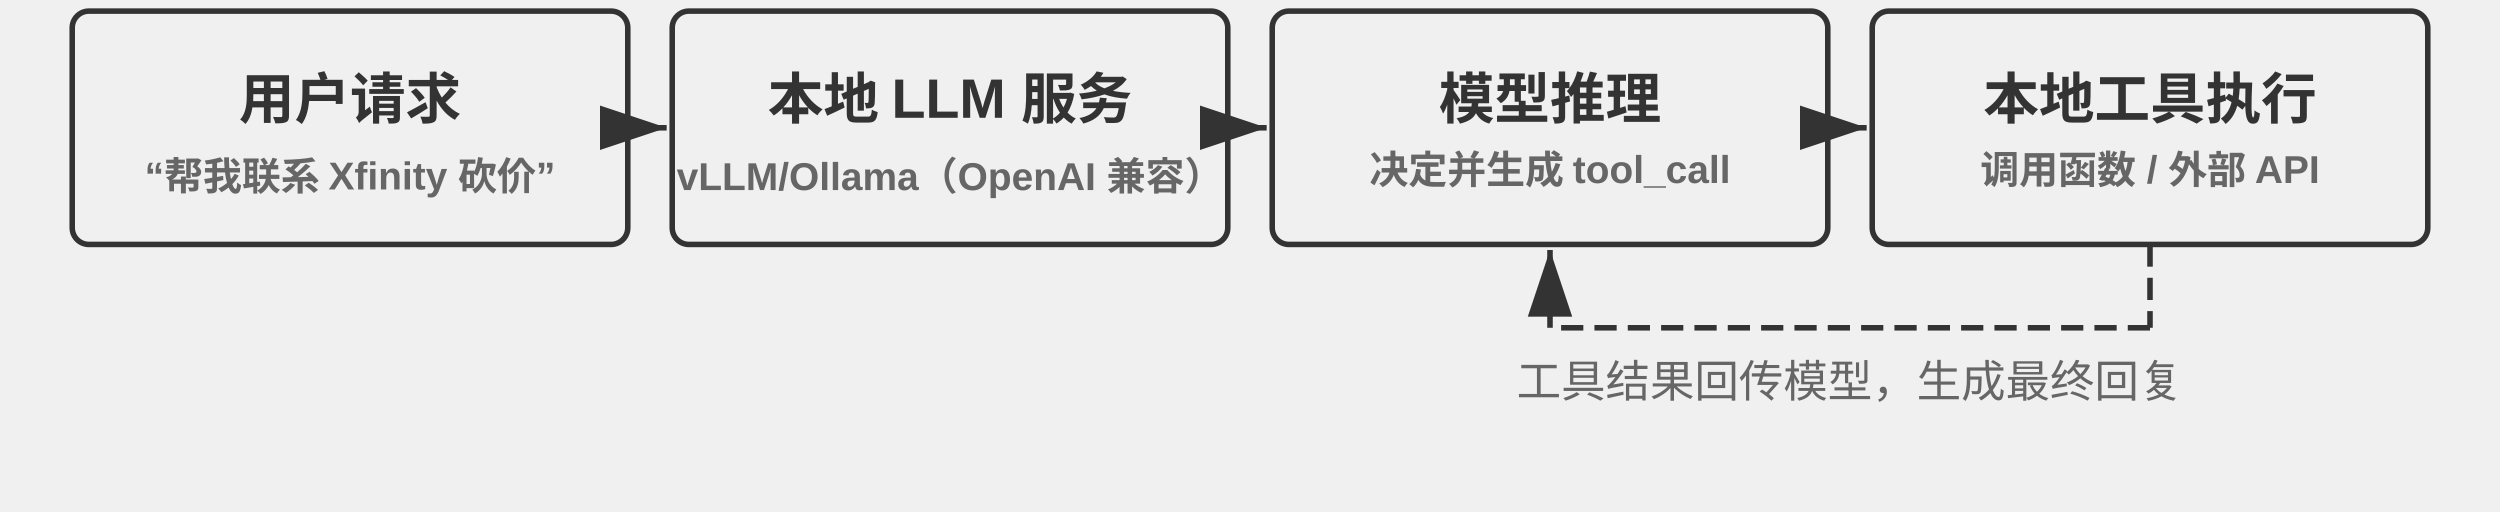
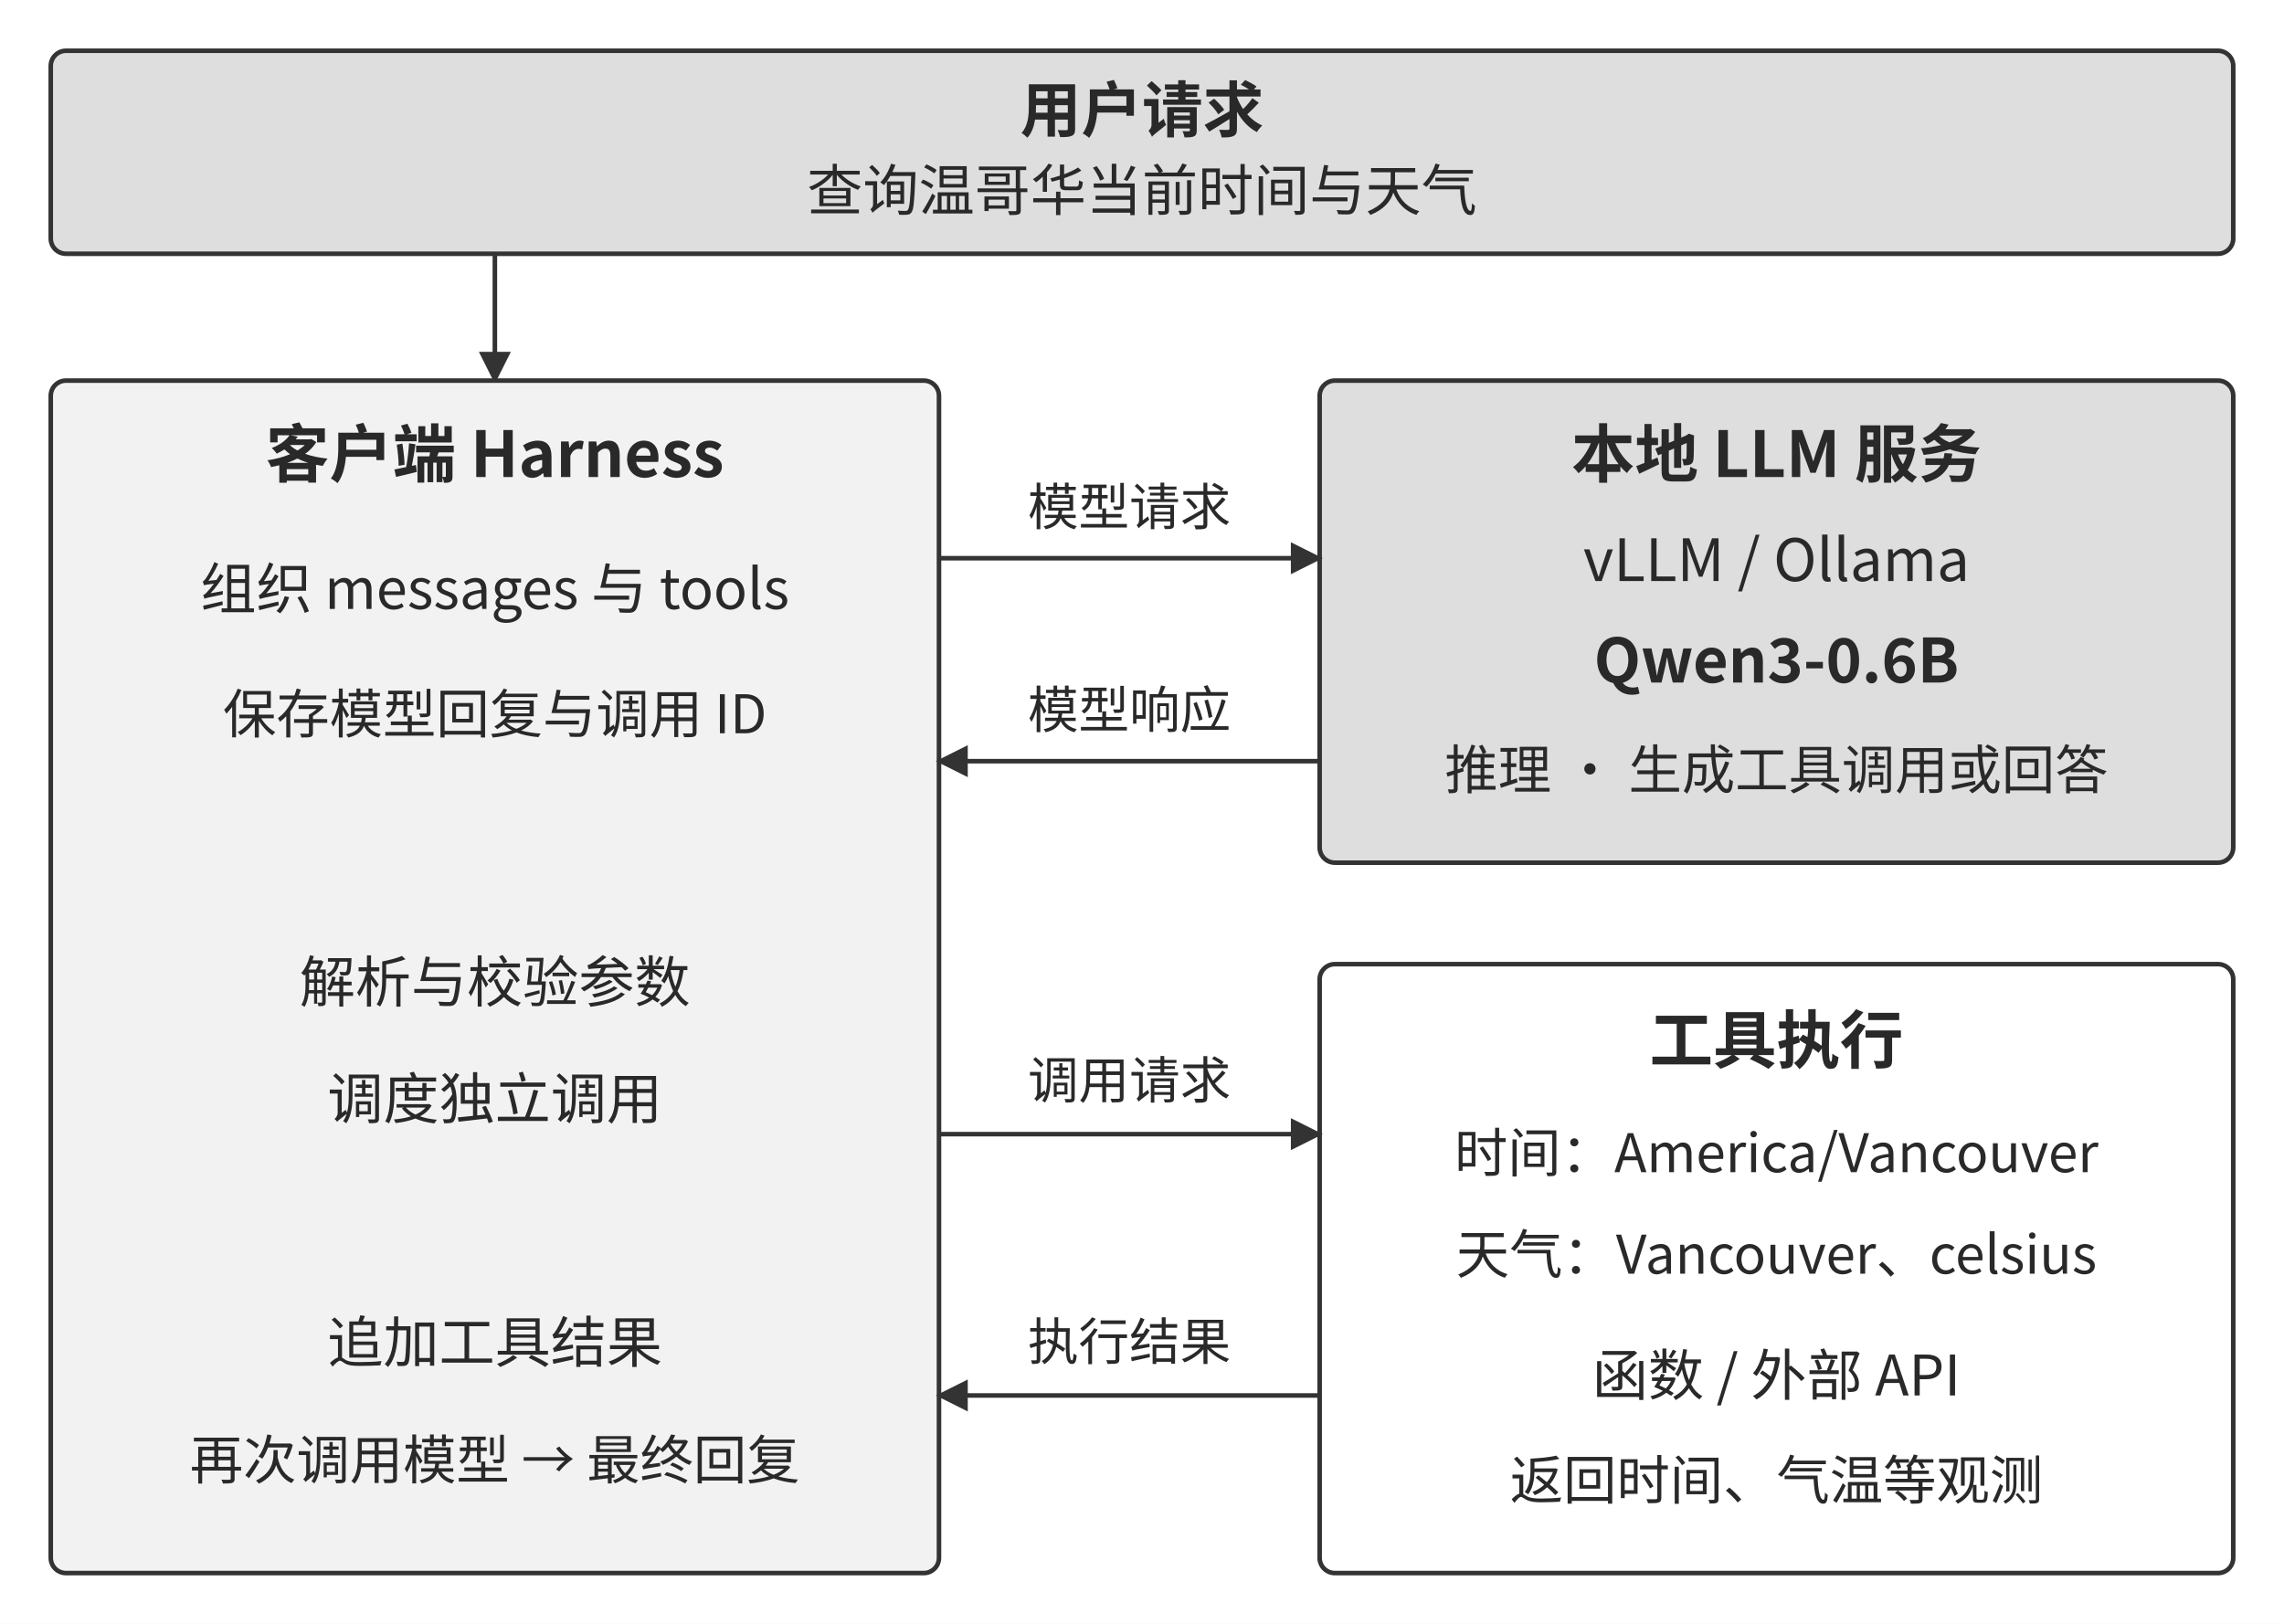
- <svg xmlns="http://www.w3.org/2000/svg" viewBox="0 40 900 184" width="900" height="184" style="background:#ffffff">
+ <svg xmlns="http://www.w3.org/2000/svg" width="150mm" height="106.67mm" viewBox="0 0 900 640" role="img" aria-labelledby="title desc">
  <defs>
-     <marker id="ah" markerWidth="12" markerHeight="8" refX="12" refY="4" orient="auto">
-       <polygon points="0 0, 12 4, 0 8" fill="#333333" />
-     </marker>
-     <marker id="ah-light" markerWidth="12" markerHeight="8" refX="12" refY="4" orient="auto">
-       <polygon points="0 0, 12 4, 0 8" fill="#999999" />
+     <marker id="arrow" viewBox="0 0 10 10" refX="9" refY="5" markerWidth="7" markerHeight="7" orient="auto-start-reverse">
+       <path d="M0 0 L10 5 L0 10 Z" fill="#333333" />
    </marker>
  </defs>
-   <rect x="26.0" y="44" width="200" height="84" rx="6" fill="#f0f0f0" stroke="#333333" stroke-width="2" />
-   <text x="126.0" y="74.0" font-family="Arial, 'Helvetica Neue', Helvetica, 'PingFang SC', 'Microsoft YaHei', sans-serif" font-size="20" fill="#333333" text-anchor="middle" dominant-baseline="central" font-weight="bold">用户请求</text>
-   <text x="126.0" y="100.0" font-family="Arial, 'Helvetica Neue', Helvetica, 'PingFang SC', 'Microsoft YaHei', sans-serif" font-size="14" fill="#666666" text-anchor="middle" dominant-baseline="central" font-weight="bold">“帮我联系 Xfinity 砍价”</text>
-   <rect x="242.0" y="44" width="200" height="84" rx="6" fill="#f0f0f0" stroke="#333333" stroke-width="2" />
-   <text x="342.0" y="74.0" font-family="Arial, 'Helvetica Neue', Helvetica, 'PingFang SC', 'Microsoft YaHei', sans-serif" font-size="20" fill="#333333" text-anchor="middle" dominant-baseline="central" font-weight="bold">本地 LLM 服务</text>
-   <text x="342.0" y="100.0" font-family="Arial, 'Helvetica Neue', Helvetica, 'PingFang SC', 'Microsoft YaHei', sans-serif" font-size="14" fill="#666666" text-anchor="middle" dominant-baseline="central" font-weight="bold">vLLM/Ollama（OpenAI 兼容）</text>
-   <line x1="228.0" y1="86.0" x2="240.0" y2="86.0" stroke="#333333" stroke-width="2" marker-end="url(#ah)" />
-   <rect x="458.0" y="44" width="200" height="84" rx="6" fill="#f0f0f0" stroke="#333333" stroke-width="2" />
-   <text x="558.0" y="74.0" font-family="Arial, 'Helvetica Neue', Helvetica, 'PingFang SC', 'Microsoft YaHei', sans-serif" font-size="20" fill="#333333" text-anchor="middle" dominant-baseline="central" font-weight="bold">模型推理</text>
-   <text x="558.0" y="100.0" font-family="Arial, 'Helvetica Neue', Helvetica, 'PingFang SC', 'Microsoft YaHei', sans-serif" font-size="14" fill="#666666" text-anchor="middle" dominant-baseline="central" font-weight="bold">决定并生成 tool_call</text>
-   <line x1="444.0" y1="86.0" x2="456.0" y2="86.0" stroke="#333333" stroke-width="2" marker-end="url(#ah)" />
-   <rect x="674.0" y="44" width="200" height="84" rx="6" fill="#f0f0f0" stroke="#333333" stroke-width="2" />
-   <text x="774.0" y="74.0" font-family="Arial, 'Helvetica Neue', Helvetica, 'PingFang SC', 'Microsoft YaHei', sans-serif" font-size="20" fill="#333333" text-anchor="middle" dominant-baseline="central" font-weight="bold">本地工具执行</text>
-   <text x="774.0" y="100.0" font-family="Arial, 'Helvetica Neue', Helvetica, 'PingFang SC', 'Microsoft YaHei', sans-serif" font-size="14" fill="#666666" text-anchor="middle" dominant-baseline="central" font-weight="bold">调用函数 / 外部 API</text>
-   <line x1="660.0" y1="86.0" x2="672.0" y2="86.0" stroke="#333333" stroke-width="2" marker-end="url(#ah)" />
-   <line x1="774.0" y1="128" x2="774.0" y2="158" stroke="#333333" stroke-width="2" stroke-dasharray="8,4" />
-   <line x1="774.0" y1="158" x2="558.0" y2="158" stroke="#333333" stroke-width="2" stroke-dasharray="8,4" />
-   <line x1="558.0" y1="158" x2="558.0" y2="130" stroke="#333333" stroke-width="2" stroke-dasharray="8,4" marker-end="url(#ah)" />
-   <text x="666.0" y="176" font-family="Arial, 'Helvetica Neue', Helvetica, 'PingFang SC', 'Microsoft YaHei', sans-serif" font-size="16" fill="#666666" text-anchor="middle" dominant-baseline="central" font-weight="normal">工具结果回传模型，生成最终回复</text>
+   <rect width="900" height="640" fill="#ffffff" />
+   <rect x="20" y="20" width="860" height="80" rx="6" fill="#dedede" stroke="#333333" stroke-width="1.8" />
+   <text x="450" y="52" text-anchor="middle" font-family="Noto Sans CJK SC,Source Han Sans CN,Microsoft YaHei,sans-serif" font-size="24" font-weight="700" fill="#292929">用户请求</text>
+   <text x="450" y="83" text-anchor="middle" font-family="Noto Sans CJK SC,Source Han Sans CN,Microsoft YaHei,sans-serif" font-size="22" font-weight="400" fill="#292929">查询温哥华当前时间与天气</text>
+   <path d="M 195 100 L 195 150" fill="none" stroke="#333333" stroke-width="1.8" marker-end="url(#arrow)" />
+   <rect x="20" y="150" width="350" height="470" rx="6" fill="#f2f2f2" stroke="#333333" stroke-width="1.8" />
+   <text x="195" y="188" text-anchor="middle" font-family="Noto Sans CJK SC,Source Han Sans CN,Microsoft YaHei,sans-serif" font-size="25" font-weight="700" fill="#292929">客户端 Harness</text>
+   <text x="195" y="240" text-anchor="middle" font-family="Noto Sans CJK SC,Source Han Sans CN,Microsoft YaHei,sans-serif" font-size="22" font-weight="400" fill="#292929">组织 messages 与 tools</text>
+   <text x="195" y="289" text-anchor="middle" font-family="Noto Sans CJK SC,Source Han Sans CN,Microsoft YaHei,sans-serif" font-size="21" font-weight="400" fill="#292929">保存模型回复与调用 ID</text>
+   <text x="195" y="395" text-anchor="middle" font-family="Noto Sans CJK SC,Source Han Sans CN,Microsoft YaHei,sans-serif" font-size="22" font-weight="400" fill="#292929">解析与校验参数</text>
+   <text x="195" y="441" text-anchor="middle" font-family="Noto Sans CJK SC,Source Han Sans CN,Microsoft YaHei,sans-serif" font-size="22" font-weight="400" fill="#292929">调度独立调用</text>
+   <text x="195" y="537" text-anchor="middle" font-family="Noto Sans CJK SC,Source Han Sans CN,Microsoft YaHei,sans-serif" font-size="22" font-weight="400" fill="#292929">追加工具结果</text>
+   <text x="195" y="583" text-anchor="middle" font-family="Noto Sans CJK SC,Source Han Sans CN,Microsoft YaHei,sans-serif" font-size="21" font-weight="400" fill="#292929">再次调用模型 → 最终回复</text>
+   <rect x="520" y="150" width="360" height="190" rx="6" fill="#dedede" stroke="#333333" stroke-width="1.8" />
+   <text x="700" y="188" text-anchor="middle" font-family="Noto Sans CJK SC,Source Han Sans CN,Microsoft YaHei,sans-serif" font-size="25" font-weight="700" fill="#292929">本地 LLM 服务</text>
+   <text x="700" y="229" text-anchor="middle" font-family="Noto Sans CJK SC,Source Han Sans CN,Microsoft YaHei,sans-serif" font-size="23" font-weight="400" fill="#292929">vLLM / Ollama</text>
+   <text x="700" y="269" text-anchor="middle" font-family="Noto Sans CJK SC,Source Han Sans CN,Microsoft YaHei,sans-serif" font-size="24" font-weight="700" fill="#292929">Qwen3-0.6B</text>
+   <text x="700" y="311" text-anchor="middle" font-family="Noto Sans CJK SC,Source Han Sans CN,Microsoft YaHei,sans-serif" font-size="21" font-weight="400" fill="#292929">推理 · 生成工具调用或回答</text>
+   <path d="M 370 220 L 520 220" fill="none" stroke="#333333" stroke-width="1.8" marker-end="url(#arrow)" />
+   <text x="445" y="207" text-anchor="middle" font-family="Noto Sans CJK SC,Source Han Sans CN,Microsoft YaHei,sans-serif" font-size="20" font-weight="400" fill="#292929">模型请求</text>
+   <path d="M 520 300 L 370 300" fill="none" stroke="#333333" stroke-width="1.8" marker-end="url(#arrow)" />
+   <text x="445" y="287" text-anchor="middle" font-family="Noto Sans CJK SC,Source Han Sans CN,Microsoft YaHei,sans-serif" font-size="20" font-weight="400" fill="#292929">模型响应</text>
+   <rect x="520" y="380" width="360" height="240" rx="6" fill="#ffffff" stroke="#333333" stroke-width="1.8" />
+   <text x="700" y="419" text-anchor="middle" font-family="Noto Sans CJK SC,Source Han Sans CN,Microsoft YaHei,sans-serif" font-size="25" font-weight="700" fill="#292929">工具执行</text>
+   <text x="700" y="462" text-anchor="middle" font-family="Noto Sans CJK SC,Source Han Sans CN,Microsoft YaHei,sans-serif" font-size="21" font-weight="400" fill="#292929">时间：America/Vancouver</text>
+   <text x="700" y="502" text-anchor="middle" font-family="Noto Sans CJK SC,Source Han Sans CN,Microsoft YaHei,sans-serif" font-size="21" font-weight="400" fill="#292929">天气：Vancouver、celsius</text>
+   <text x="700" y="550" text-anchor="middle" font-family="Noto Sans CJK SC,Source Han Sans CN,Microsoft YaHei,sans-serif" font-size="22" font-weight="400" fill="#292929">函数 / 外部 API</text>
+   <text x="700" y="591" text-anchor="middle" font-family="Noto Sans CJK SC,Source Han Sans CN,Microsoft YaHei,sans-serif" font-size="21" font-weight="400" fill="#292929">返回时间、气温等观测</text>
+   <path d="M 370 447 L 520 447" fill="none" stroke="#333333" stroke-width="1.8" marker-end="url(#arrow)" />
+   <text x="445" y="433" text-anchor="middle" font-family="Noto Sans CJK SC,Source Han Sans CN,Microsoft YaHei,sans-serif" font-size="20" font-weight="400" fill="#292929">调用请求</text>
+   <path d="M 520 550 L 370 550" fill="none" stroke="#333333" stroke-width="1.8" marker-end="url(#arrow)" />
+   <text x="445" y="536" text-anchor="middle" font-family="Noto Sans CJK SC,Source Han Sans CN,Microsoft YaHei,sans-serif" font-size="20" font-weight="400" fill="#292929">执行结果</text>
</svg>
